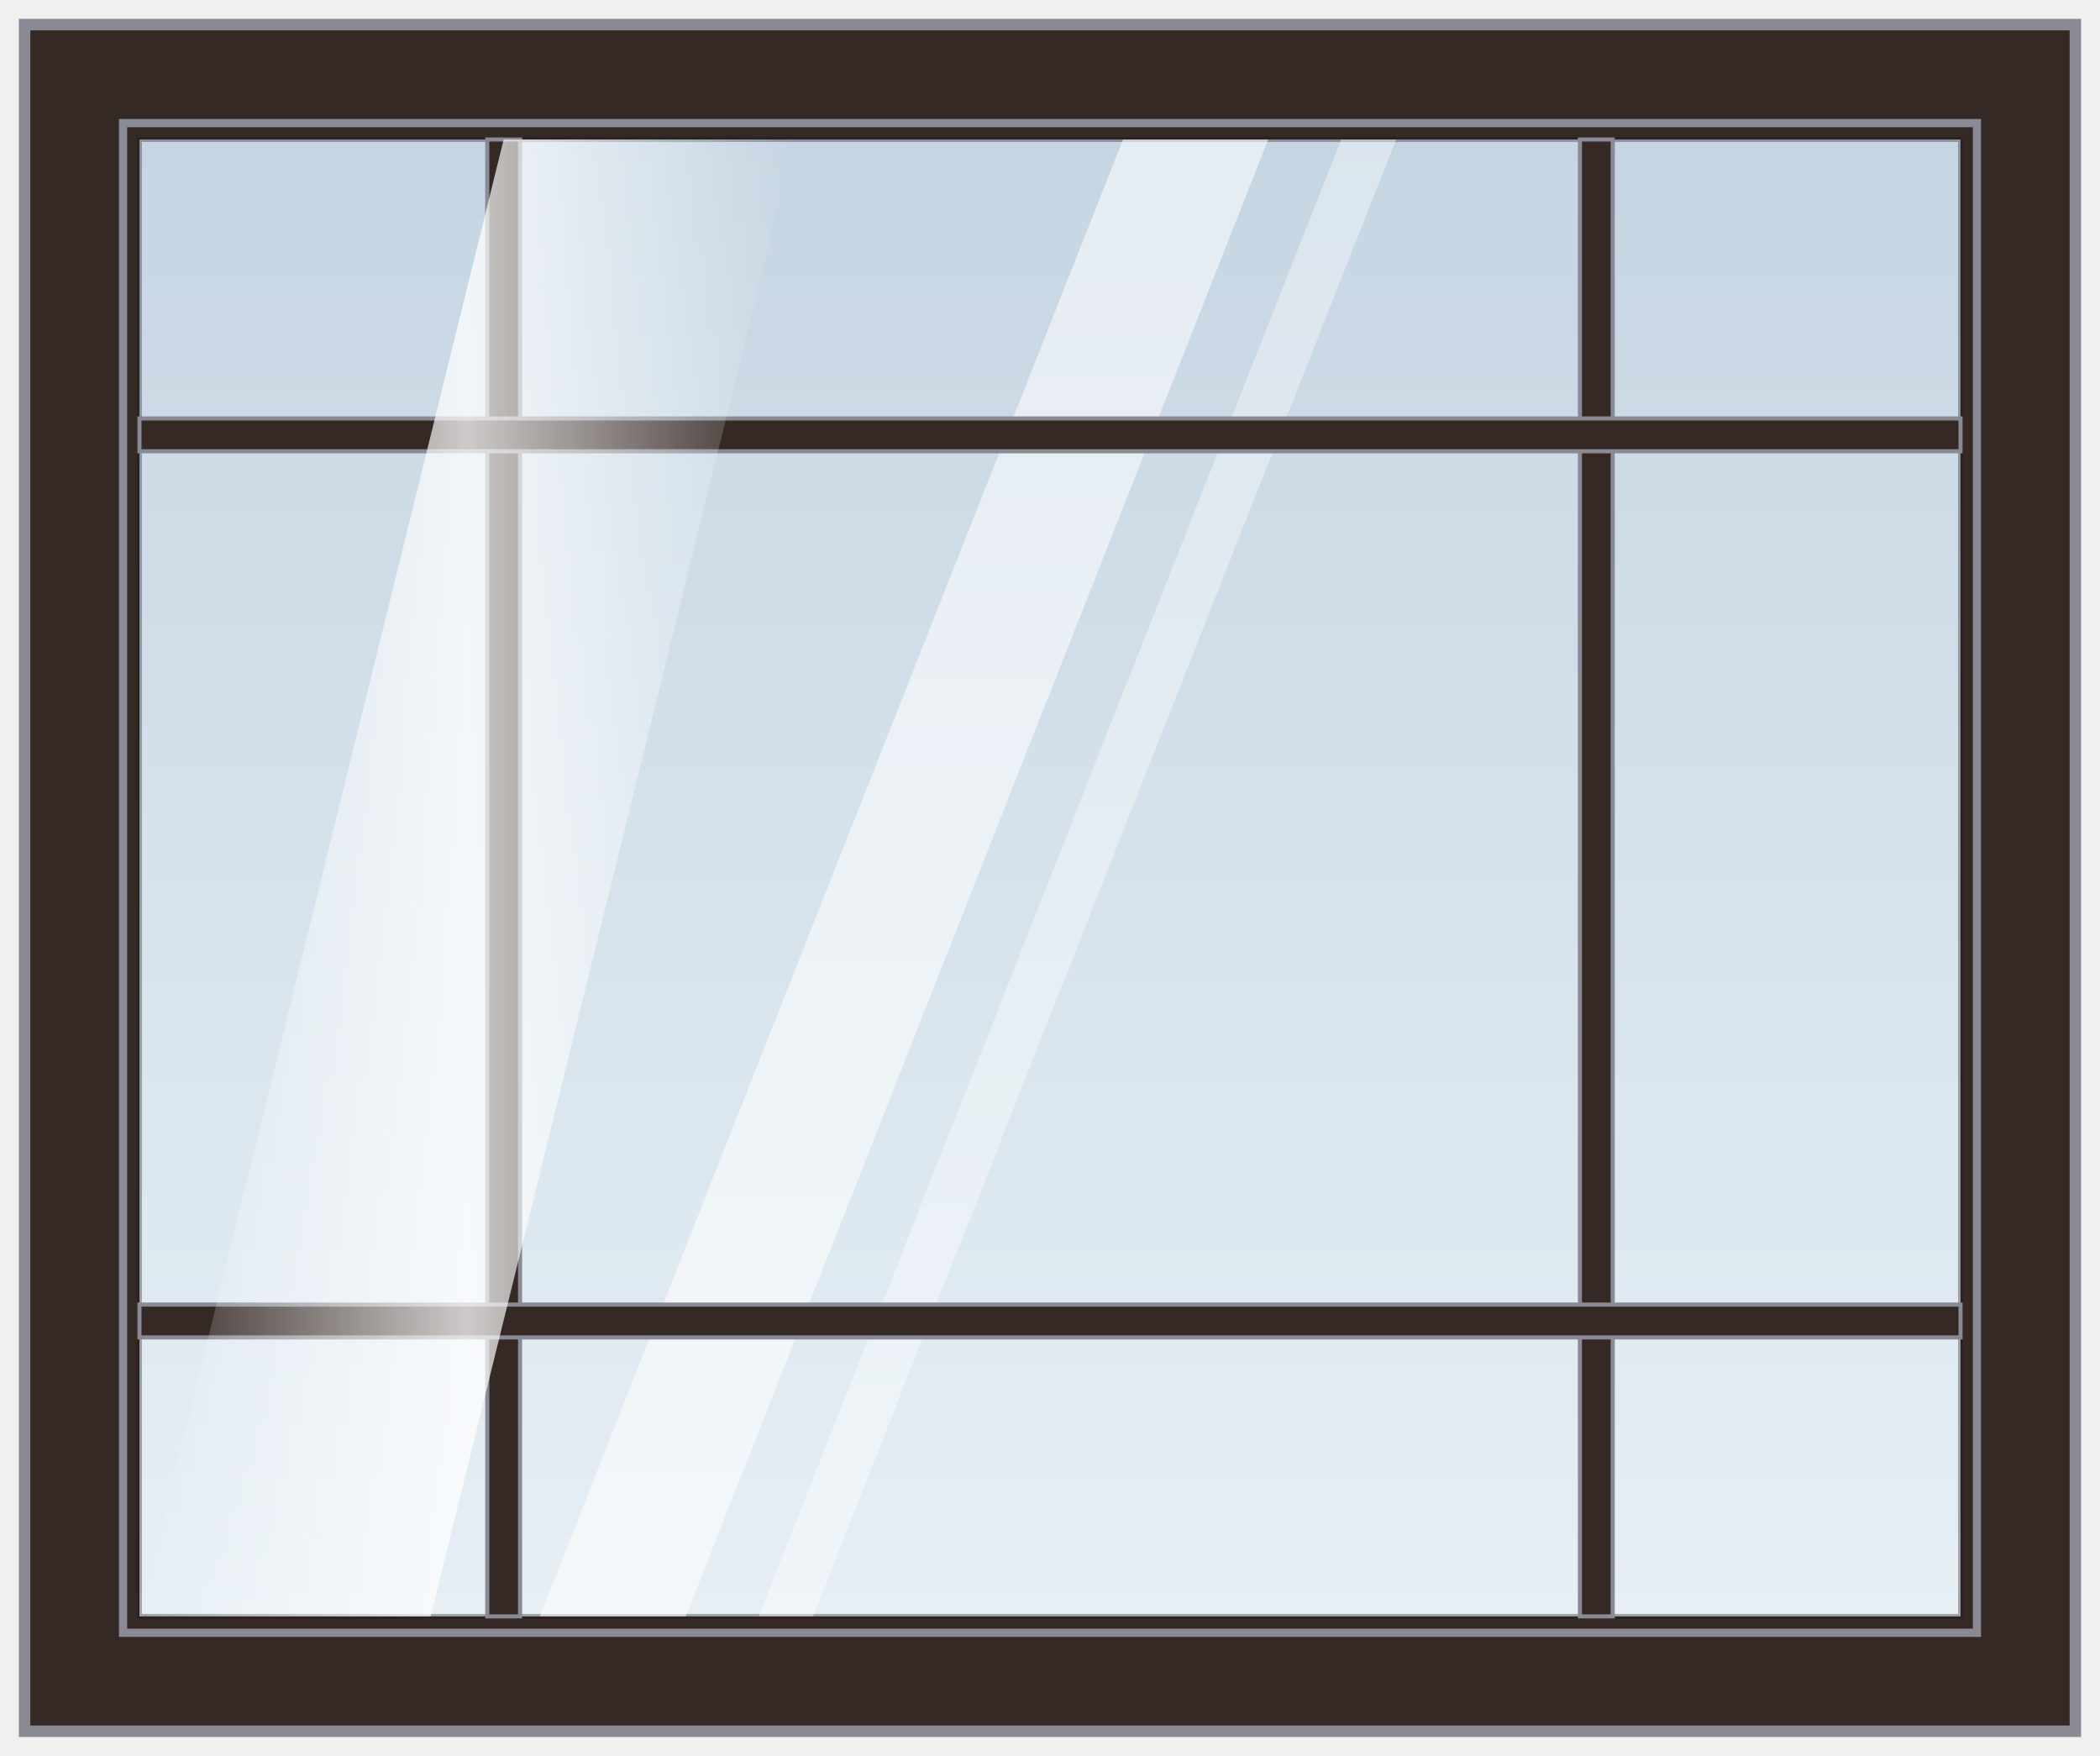
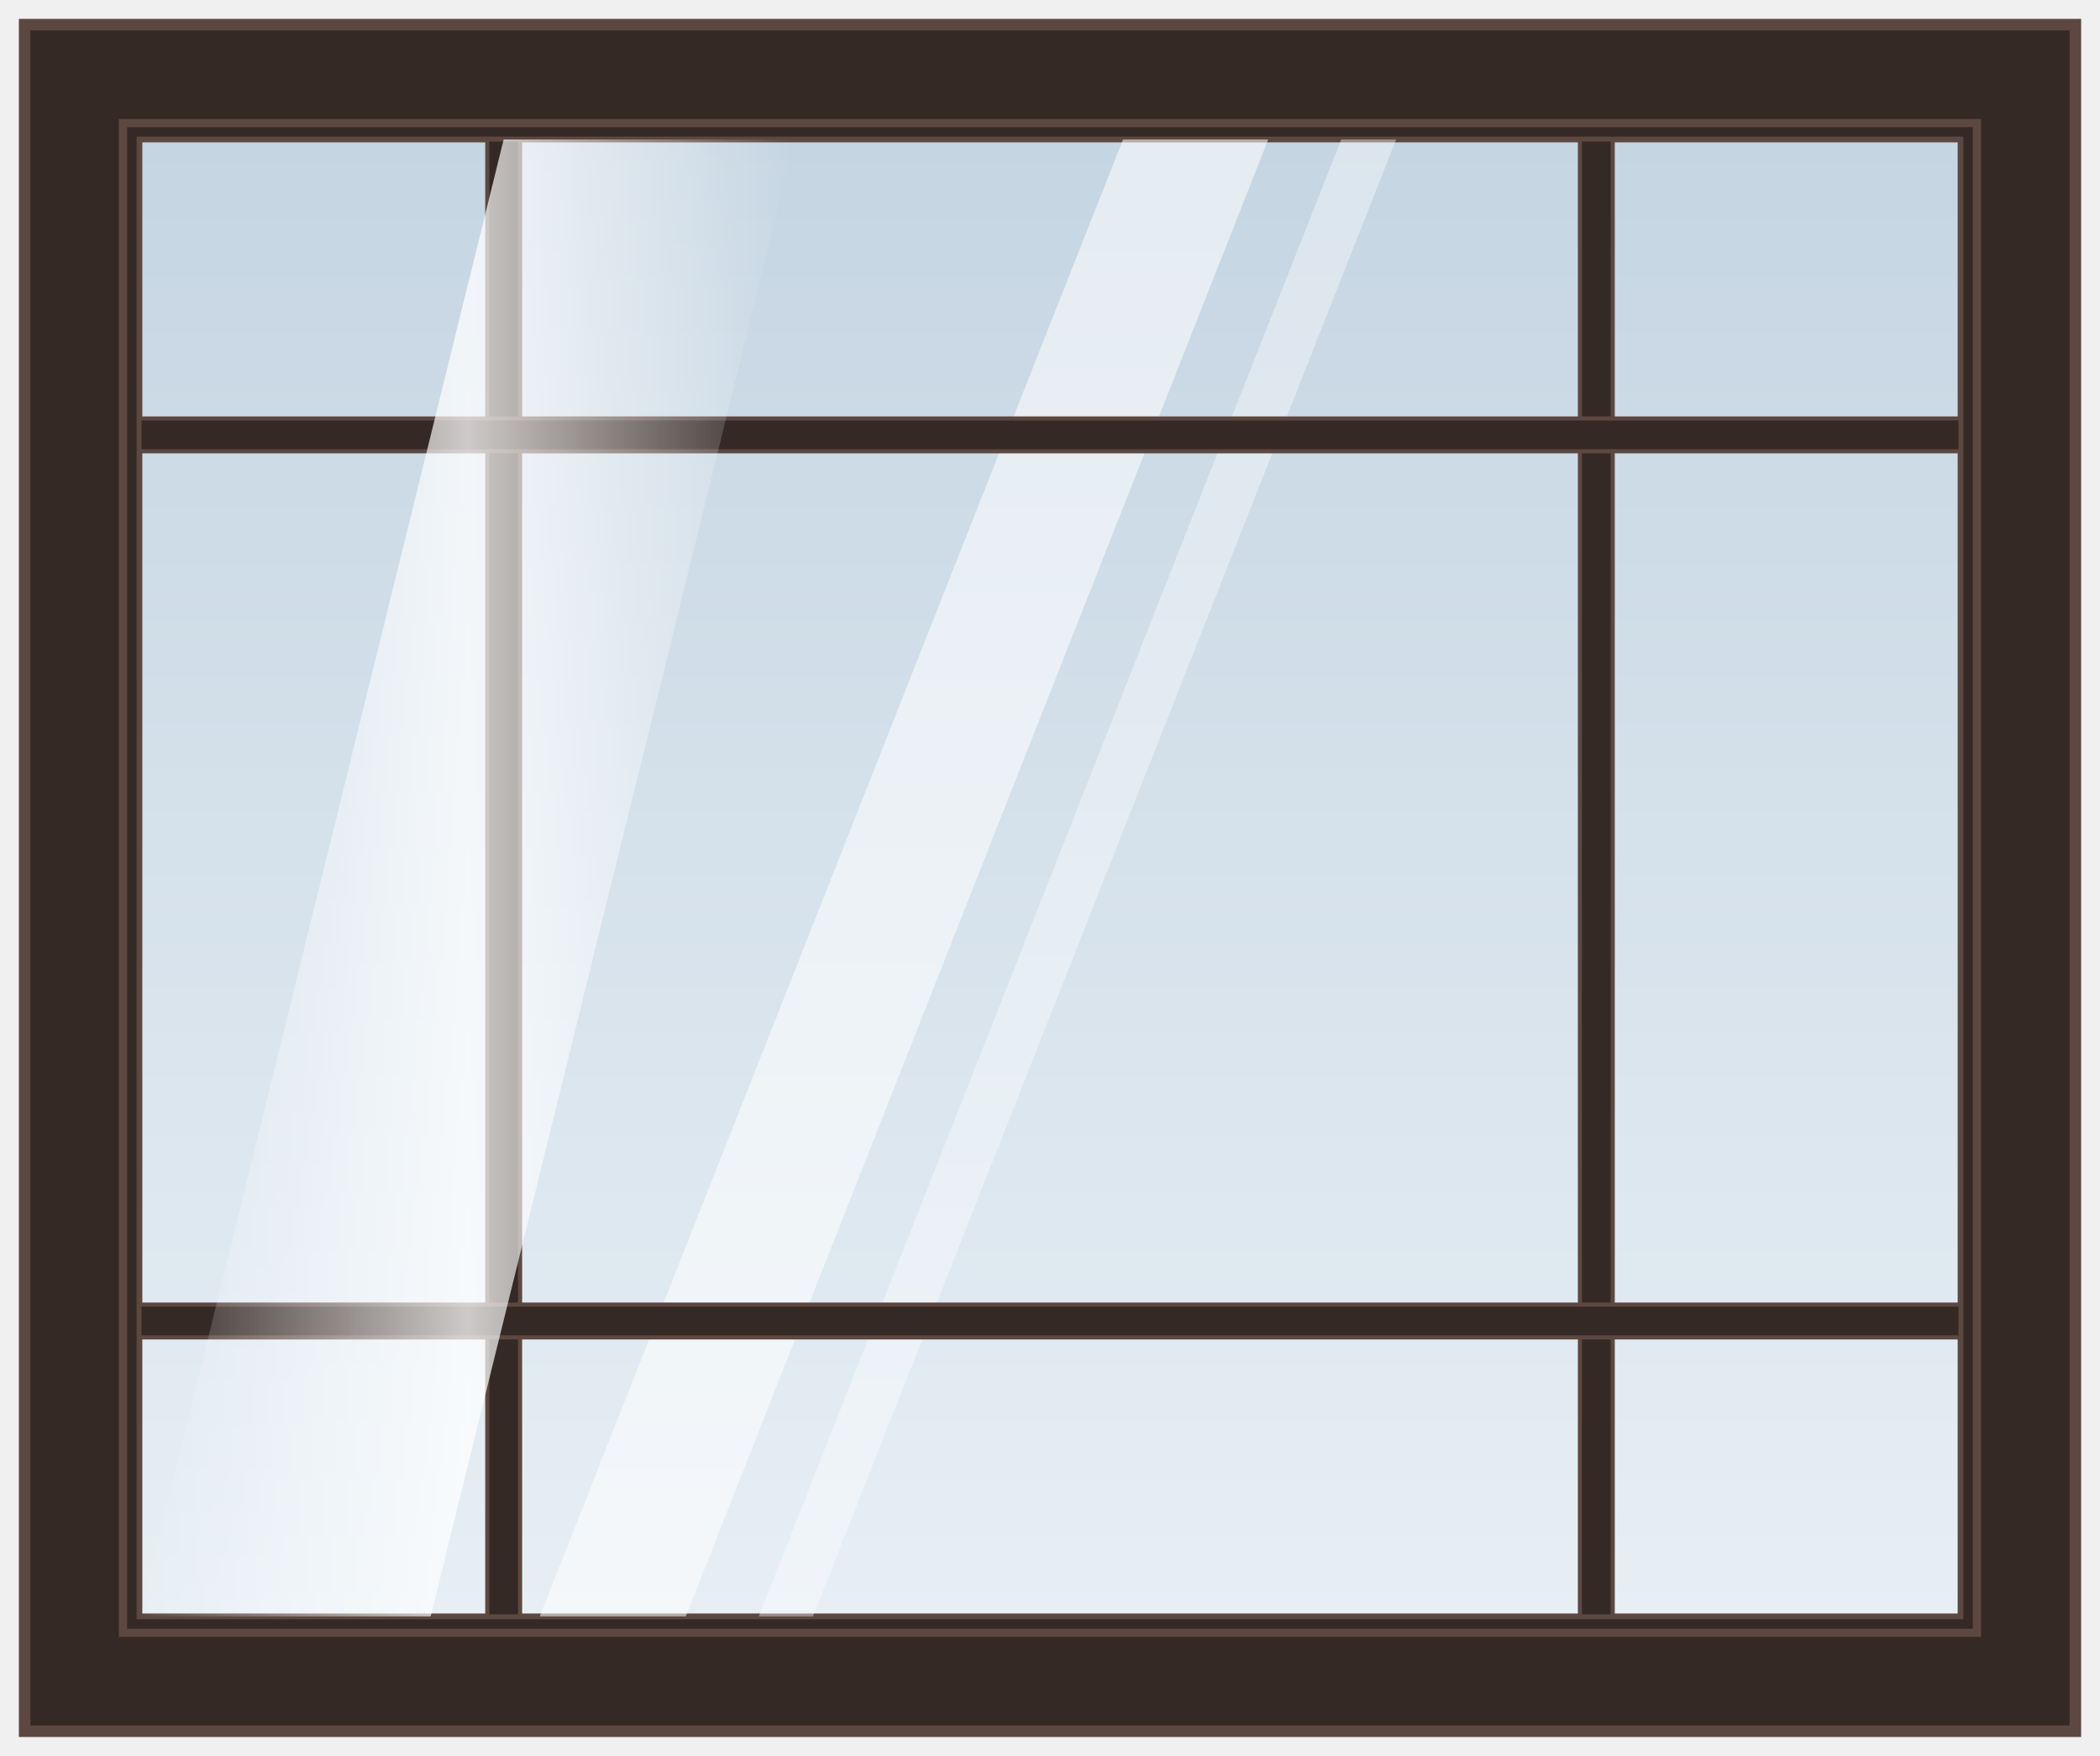
<svg xmlns="http://www.w3.org/2000/svg" viewBox="72.0 93.0 256.0 214.0" width="512" height="428" role="img">
  <defs>
    <linearGradient id="gl" x1="0" y1="0" x2="0" y2="1">
      <stop offset="0" stop-color="#C5D5E2" />
      <stop offset="1" stop-color="#E7EFF5" />
    </linearGradient>
    <pattern id="mesh" width="4" height="4" patternUnits="userSpaceOnUse">
      <rect width="4" height="4" fill="#B9C2CA" />
      <path d="M0 .5H4M.5 0V4" stroke="#19191D" stroke-opacity=".12" stroke-width="1" />
    </pattern>
    <pattern id="pine" width="14" height="14" patternUnits="userSpaceOnUse">
      <rect width="14" height="14" fill="#DFC195" />
      <path d="M3 0V14M9.5 0V14" stroke="#8C6030" stroke-opacity=".13" stroke-width="1" />
      <path d="M6 0V14" stroke="#FFFFFF" stroke-opacity=".12" stroke-width="1.4" />
    </pattern>
    <linearGradient id="shine" x1="0" y1="0" x2="1" y2="0">
      <stop offset="0" stop-color="#fff" stop-opacity="0" />
      <stop offset=".5" stop-color="#fff" stop-opacity=".75" />
      <stop offset="1" stop-color="#fff" stop-opacity="0" />
    </linearGradient>
  </defs>
-   <rect x="75.0" y="96.0" width="250.0" height="208.0" fill="#352925" stroke="#8A8A94" stroke-width="1.4" />
-   <rect x="87.0" y="108.0" width="226.0" height="184.0" fill="url(#mesh)" stroke="#19191D" stroke-width="0.5" />
-   <rect x="87.0" y="108.0" width="226.0" height="184.0" fill="#352925" stroke="#8A8A94" stroke-width="1" />
-   <polygon points="89.0,110.0 311.0,110.0 311.0,290.0 89.0,290.0" fill="url(#gl)" stroke="#19191D" stroke-width="0.6" stroke-opacity=".35" />
+   <rect x="75.0" y="96.0" width="250.0" height="208.0" fill="#352925" stroke="#5D4841" stroke-width="1.4" />
+   <rect x="87.0" y="108.0" width="226.0" height="184.0" fill="url(#mesh)" stroke="#5D4841" stroke-width="0.6" />
+   <rect x="87.0" y="108.0" width="226.0" height="184.0" fill="#352925" stroke="#5D4841" stroke-width="1" />
+   <polygon points="89.0,110.0 311.0,110.0 311.0,290.0 89.0,290.0" fill="url(#gl)" stroke="#5D4841" stroke-width="0.7" />
  <polygon points="137.8,290.0 155.6,290.0 226.6,110.0 208.9,110.0" fill="#fff" fill-opacity="0.55" />
  <polygon points="164.5,290.0 171.1,290.0 242.2,110.0 235.5,110.0" fill="#fff" fill-opacity="0.38" />
-   <polygon points="131.4,110.0 135.4,110.0 135.4,290.0 131.4,290.0" fill="#352925" stroke="#8A8A94" stroke-width="0.5" />
-   <polygon points="264.6,110.0 268.6,110.0 268.6,290.0 264.6,290.0" fill="#352925" stroke="#8A8A94" stroke-width="0.5" />
-   <polygon points="89.0,144.0 311.0,144.0 311.0,148.0 89.0,148.0" fill="#352925" stroke="#8A8A94" stroke-width="0.5" />
-   <polygon points="89.0,252.0 311.0,252.0 311.0,256.0 89.0,256.0" fill="#352925" stroke="#8A8A94" stroke-width="0.5" />
+   <polygon points="131.4,110.0 135.4,110.0 135.4,290.0 131.4,290.0" fill="#352925" stroke="#5D4841" stroke-width="0.5" />
+   <polygon points="264.6,110.0 268.6,110.0 268.6,290.0 264.6,290.0" fill="#352925" stroke="#5D4841" stroke-width="0.5" />
+   <polygon points="89.0,144.0 311.0,144.0 311.0,148.0 89.0,148.0" fill="#352925" stroke="#5D4841" stroke-width="0.5" />
+   <polygon points="89.0,252.0 311.0,252.0 311.0,256.0 89.0,256.0" fill="#352925" stroke="#5D4841" stroke-width="0.5" />
  <clipPath id="c16">
    <rect x="89" y="110" width="222" height="180" />
  </clipPath>
  <g clip-path="url(#c16)">
    <g>
      <animateTransform attributeName="transform" type="translate" dur="4.8s" repeatCount="indefinite" keyTimes="0;.24;.72;1" values="-111.0 0;-111.0 0;277.5 0;277.5 0" />
      <polygon points="89.0,290.0 124.5,290.0 168.9,110.0 133.4,110.0" fill="url(#shine)" />
    </g>
  </g>
</svg>
